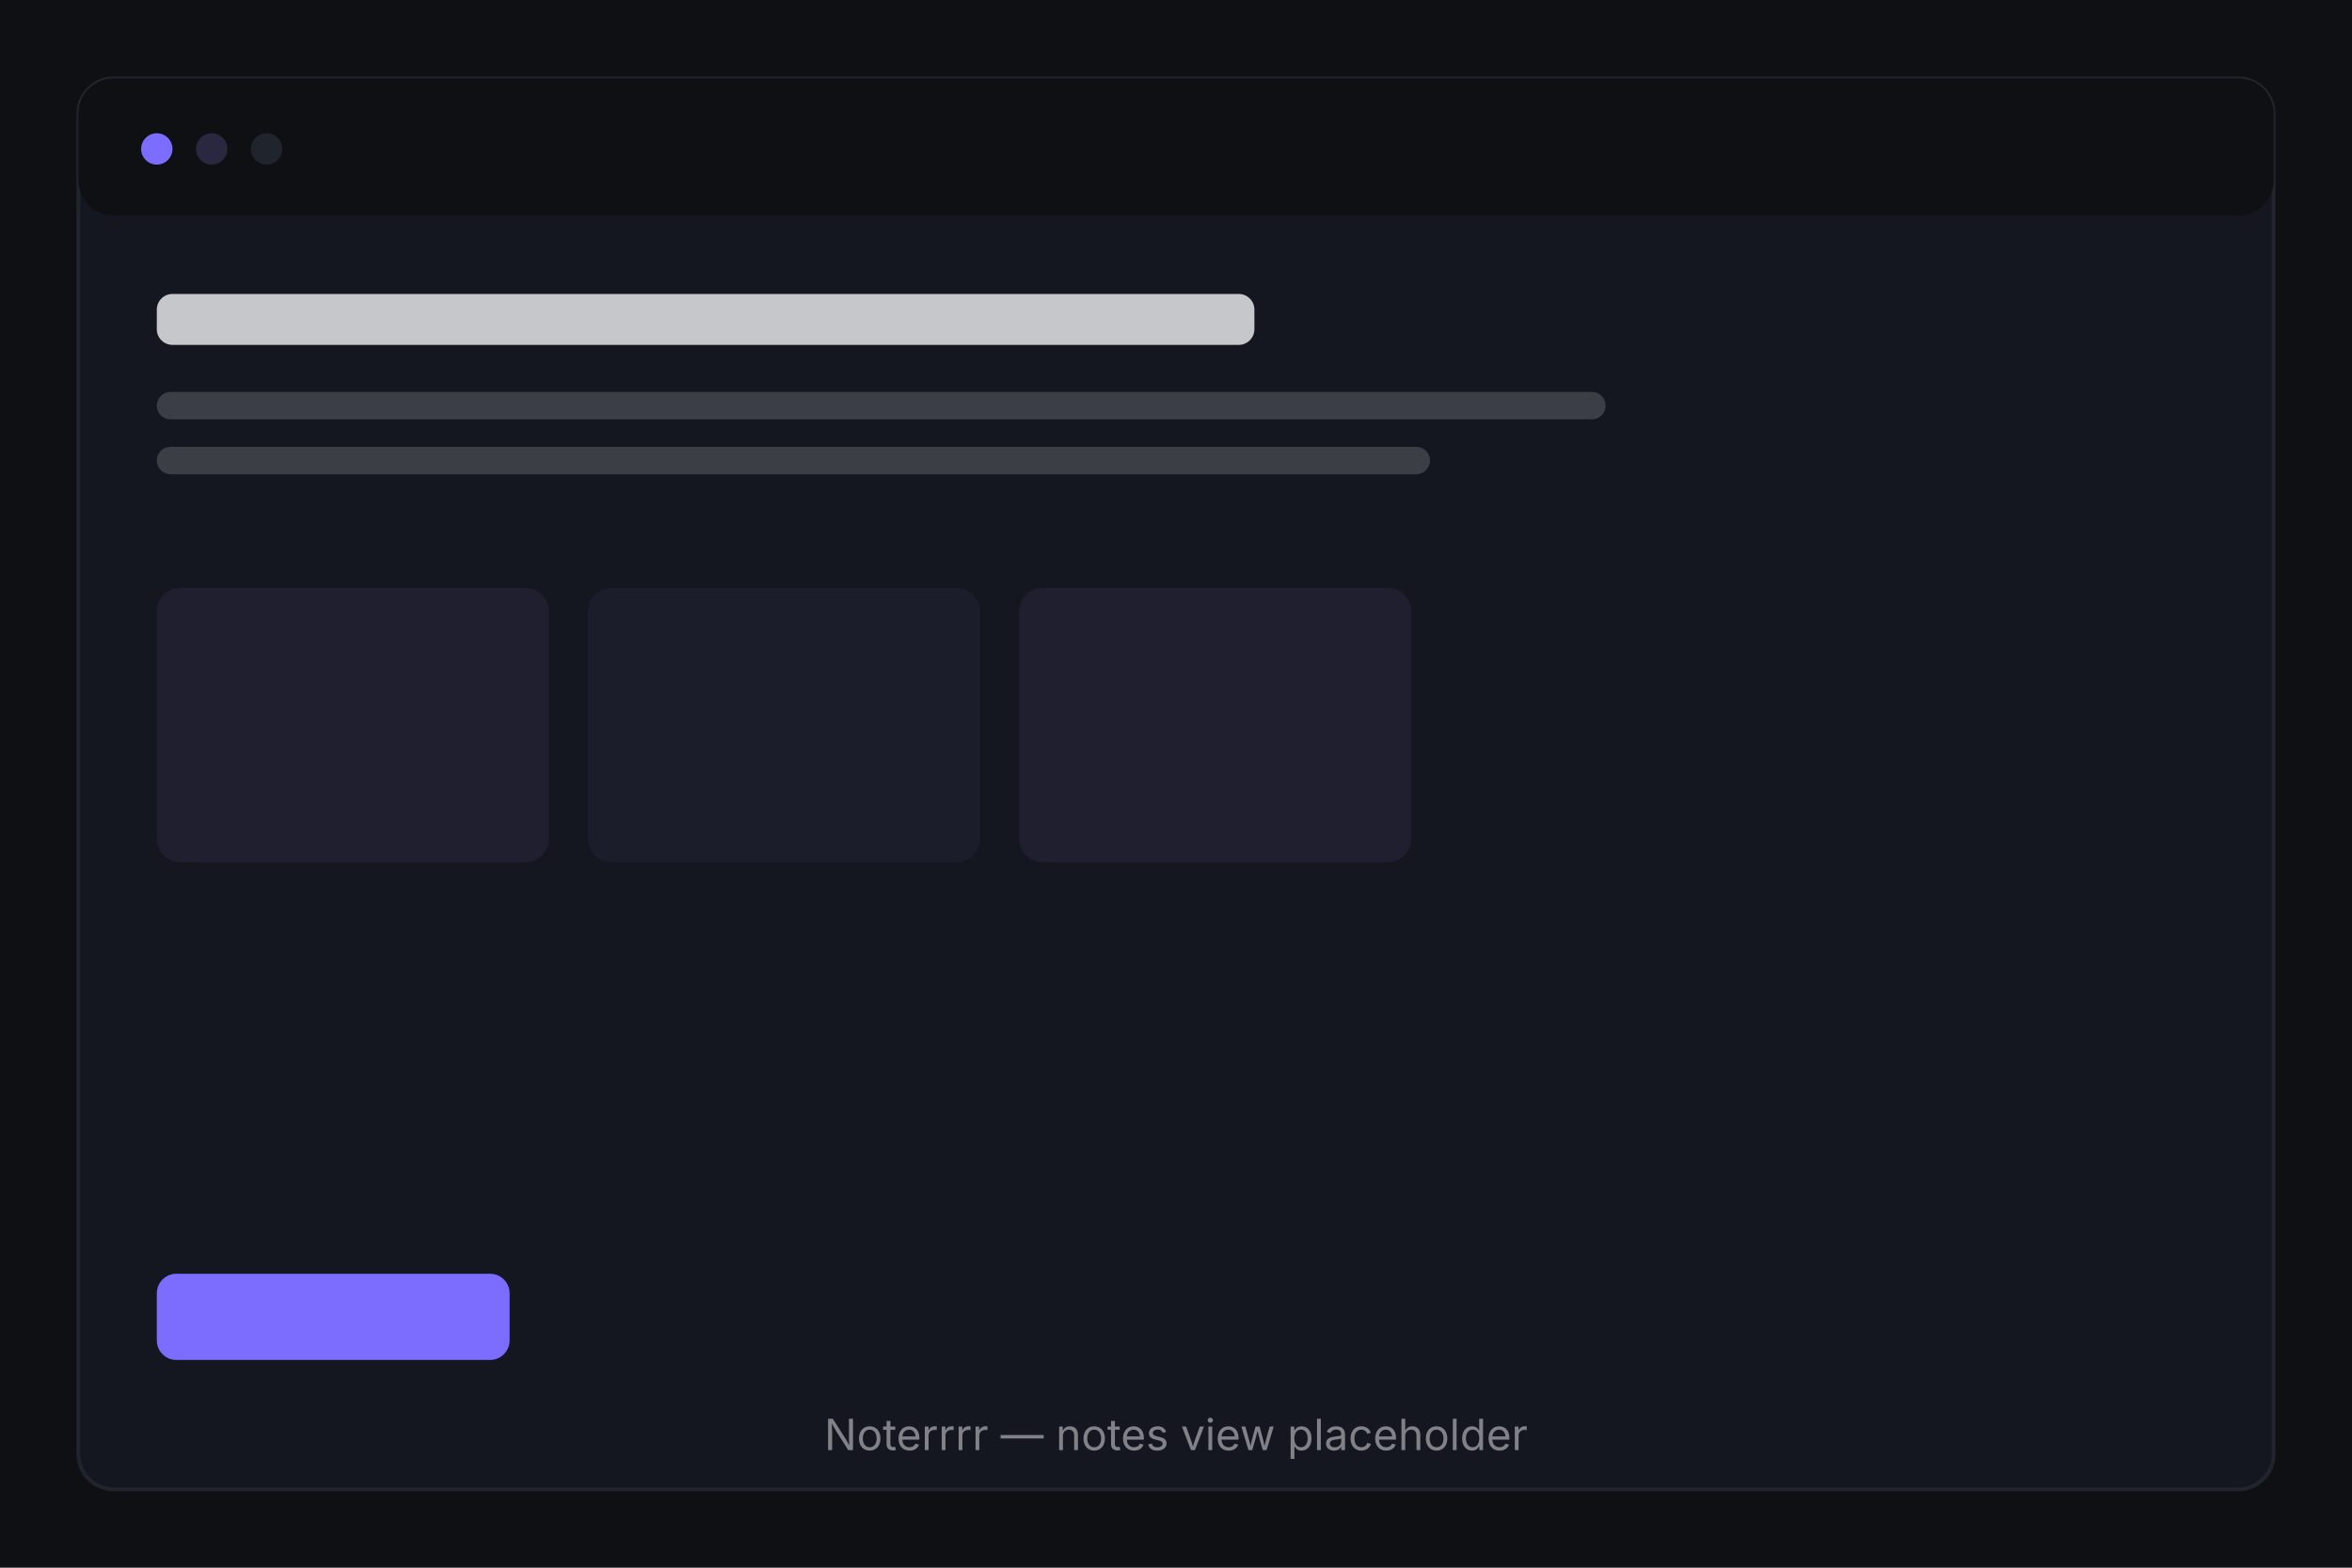
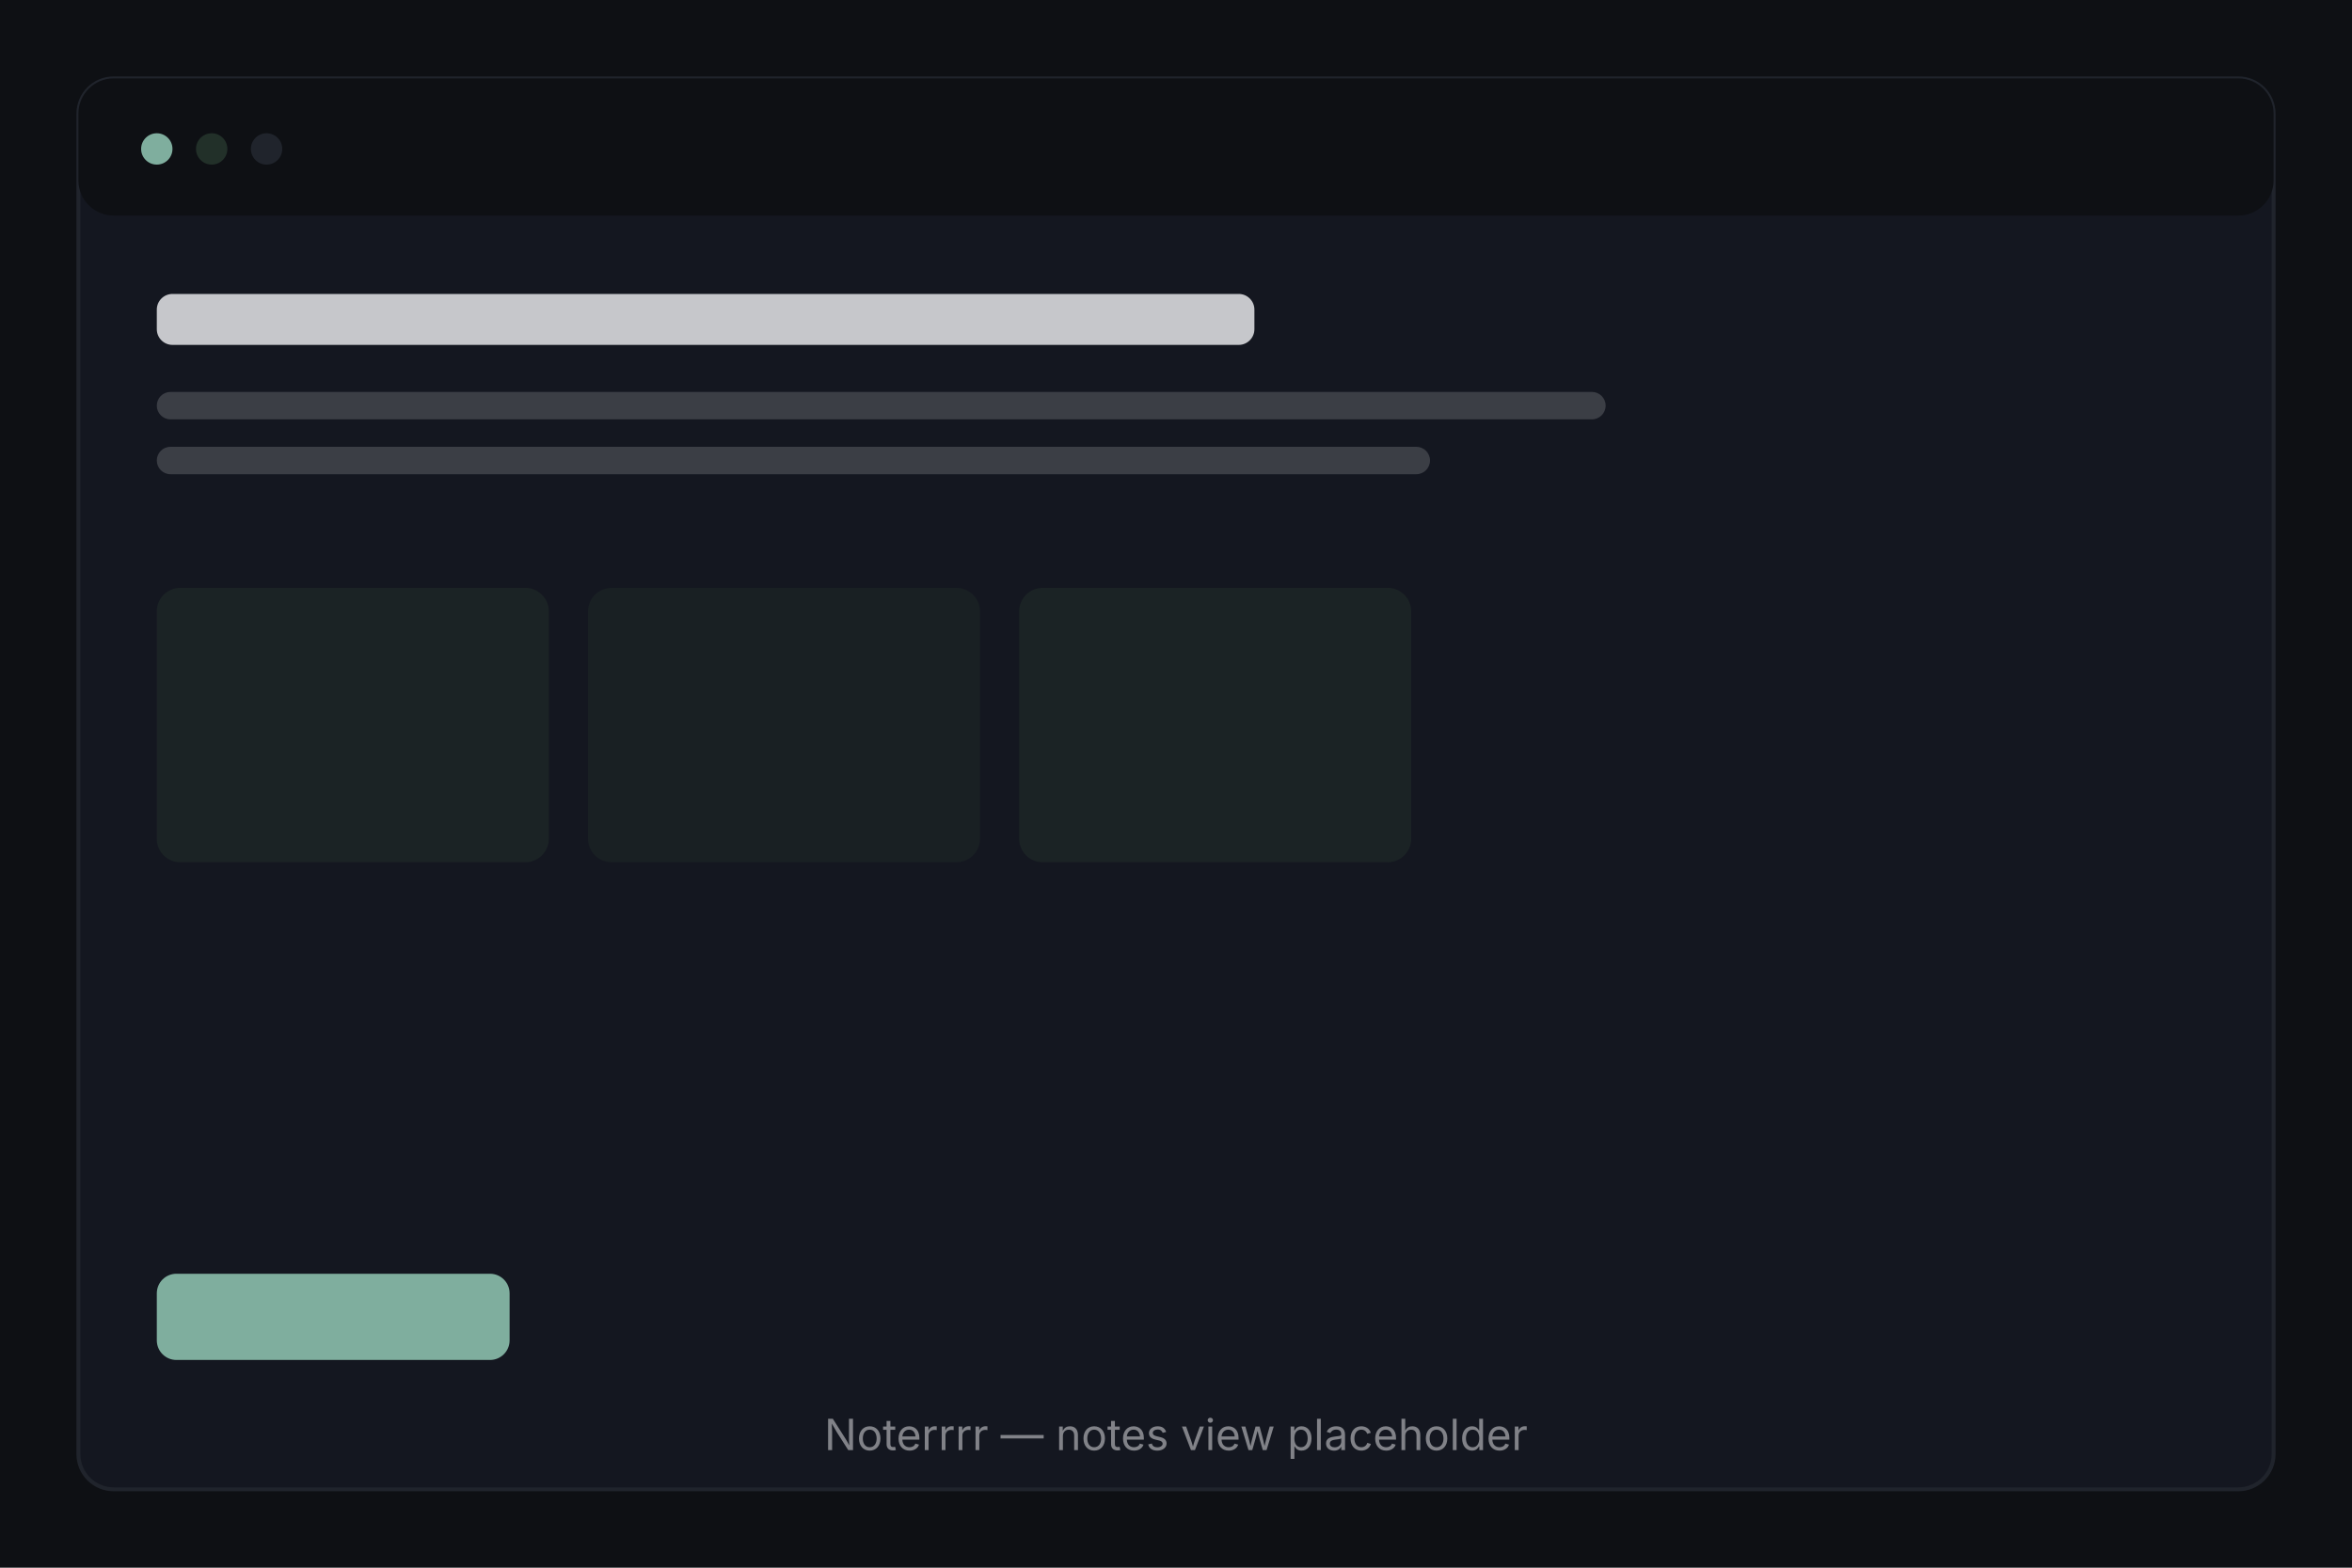
<svg xmlns="http://www.w3.org/2000/svg" width="1200" height="800" viewBox="0 0 1200 800" role="img" aria-label="Noterrrr placeholder">
  <rect width="1200" height="800" fill="#0e1014" />
  <rect x="40" y="40" width="1120" height="720" rx="18" fill="#141720" stroke="#20242c" stroke-width="2" />
  <rect x="40" y="40" width="1120" height="70" rx="18" fill="#0e1014" />
-   <circle cx="80" cy="76" r="8" fill="#7c6dff" />
-   <circle cx="108" cy="76" r="8" fill="#2a2740" />
+   <circle cx="80" cy="76" r="8" fill="#7fae9e" />
+   <circle cx="108" cy="76" r="8" fill="#223029" />
  <circle cx="136" cy="76" r="8" fill="#20242c" />
  <rect x="80" y="150" width="560" height="26" rx="8" fill="#edeef0" opacity="0.82" />
  <rect x="80" y="200" width="739.2" height="14" rx="7" fill="#edeef0" opacity="0.18" />
  <rect x="80" y="228" width="649.6" height="14" rx="7" fill="#edeef0" opacity="0.18" />
-   <rect x="80" y="300" width="200" height="140" rx="12" fill="#2a2740" opacity="0.5" />
-   <rect x="300" y="300" width="200" height="140" rx="12" fill="#2a2740" opacity="0.35" />
-   <rect x="520" y="300" width="200" height="140" rx="12" fill="#2a2740" opacity="0.5" />
-   <rect x="80" y="650" width="180" height="44" rx="10" fill="#7c6dff" />
+   <rect x="80" y="300" width="200" height="140" rx="12" fill="#223029" opacity="0.5" />
+   <rect x="300" y="300" width="200" height="140" rx="12" fill="#223029" opacity="0.35" />
+   <rect x="520" y="300" width="200" height="140" rx="12" fill="#223029" opacity="0.5" />
+   <rect x="80" y="650" width="180" height="44" rx="10" fill="#7fae9e" />
  <text x="600" y="740" text-anchor="middle" font-family="Inter, sans-serif" font-size="22" fill="#edeef0" opacity="0.5">Noterrrr — notes view placeholder</text>
</svg>
